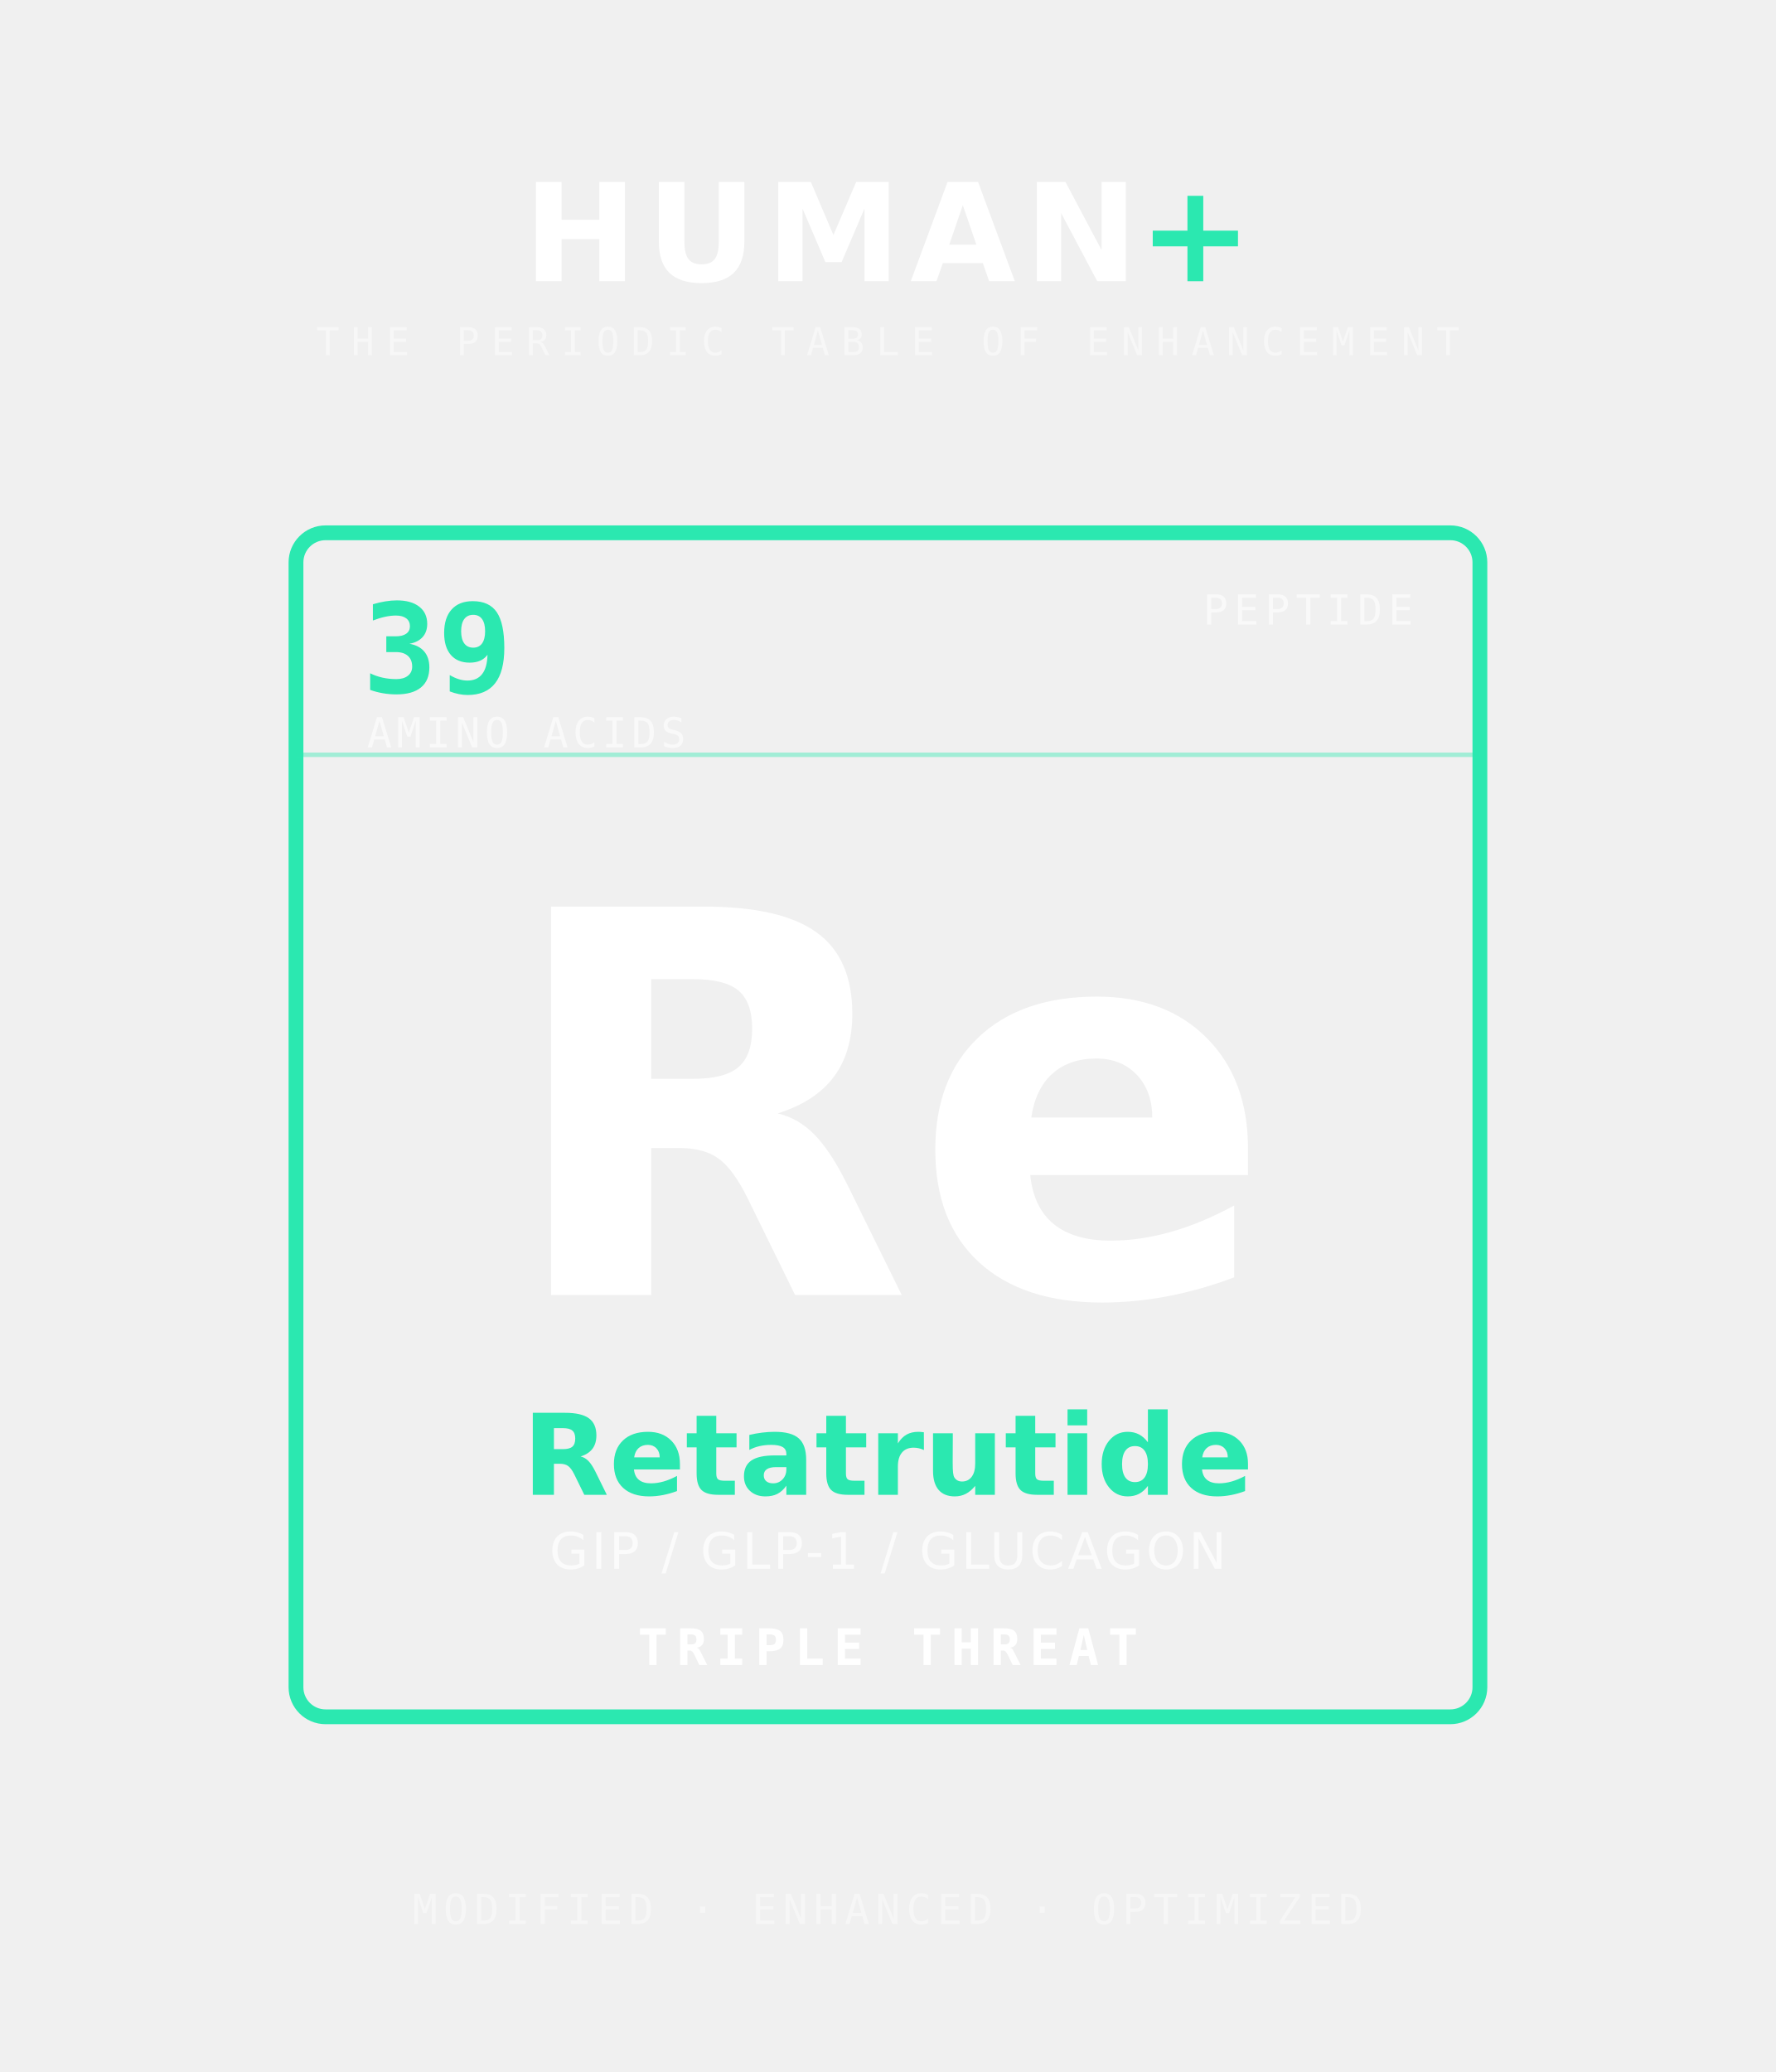
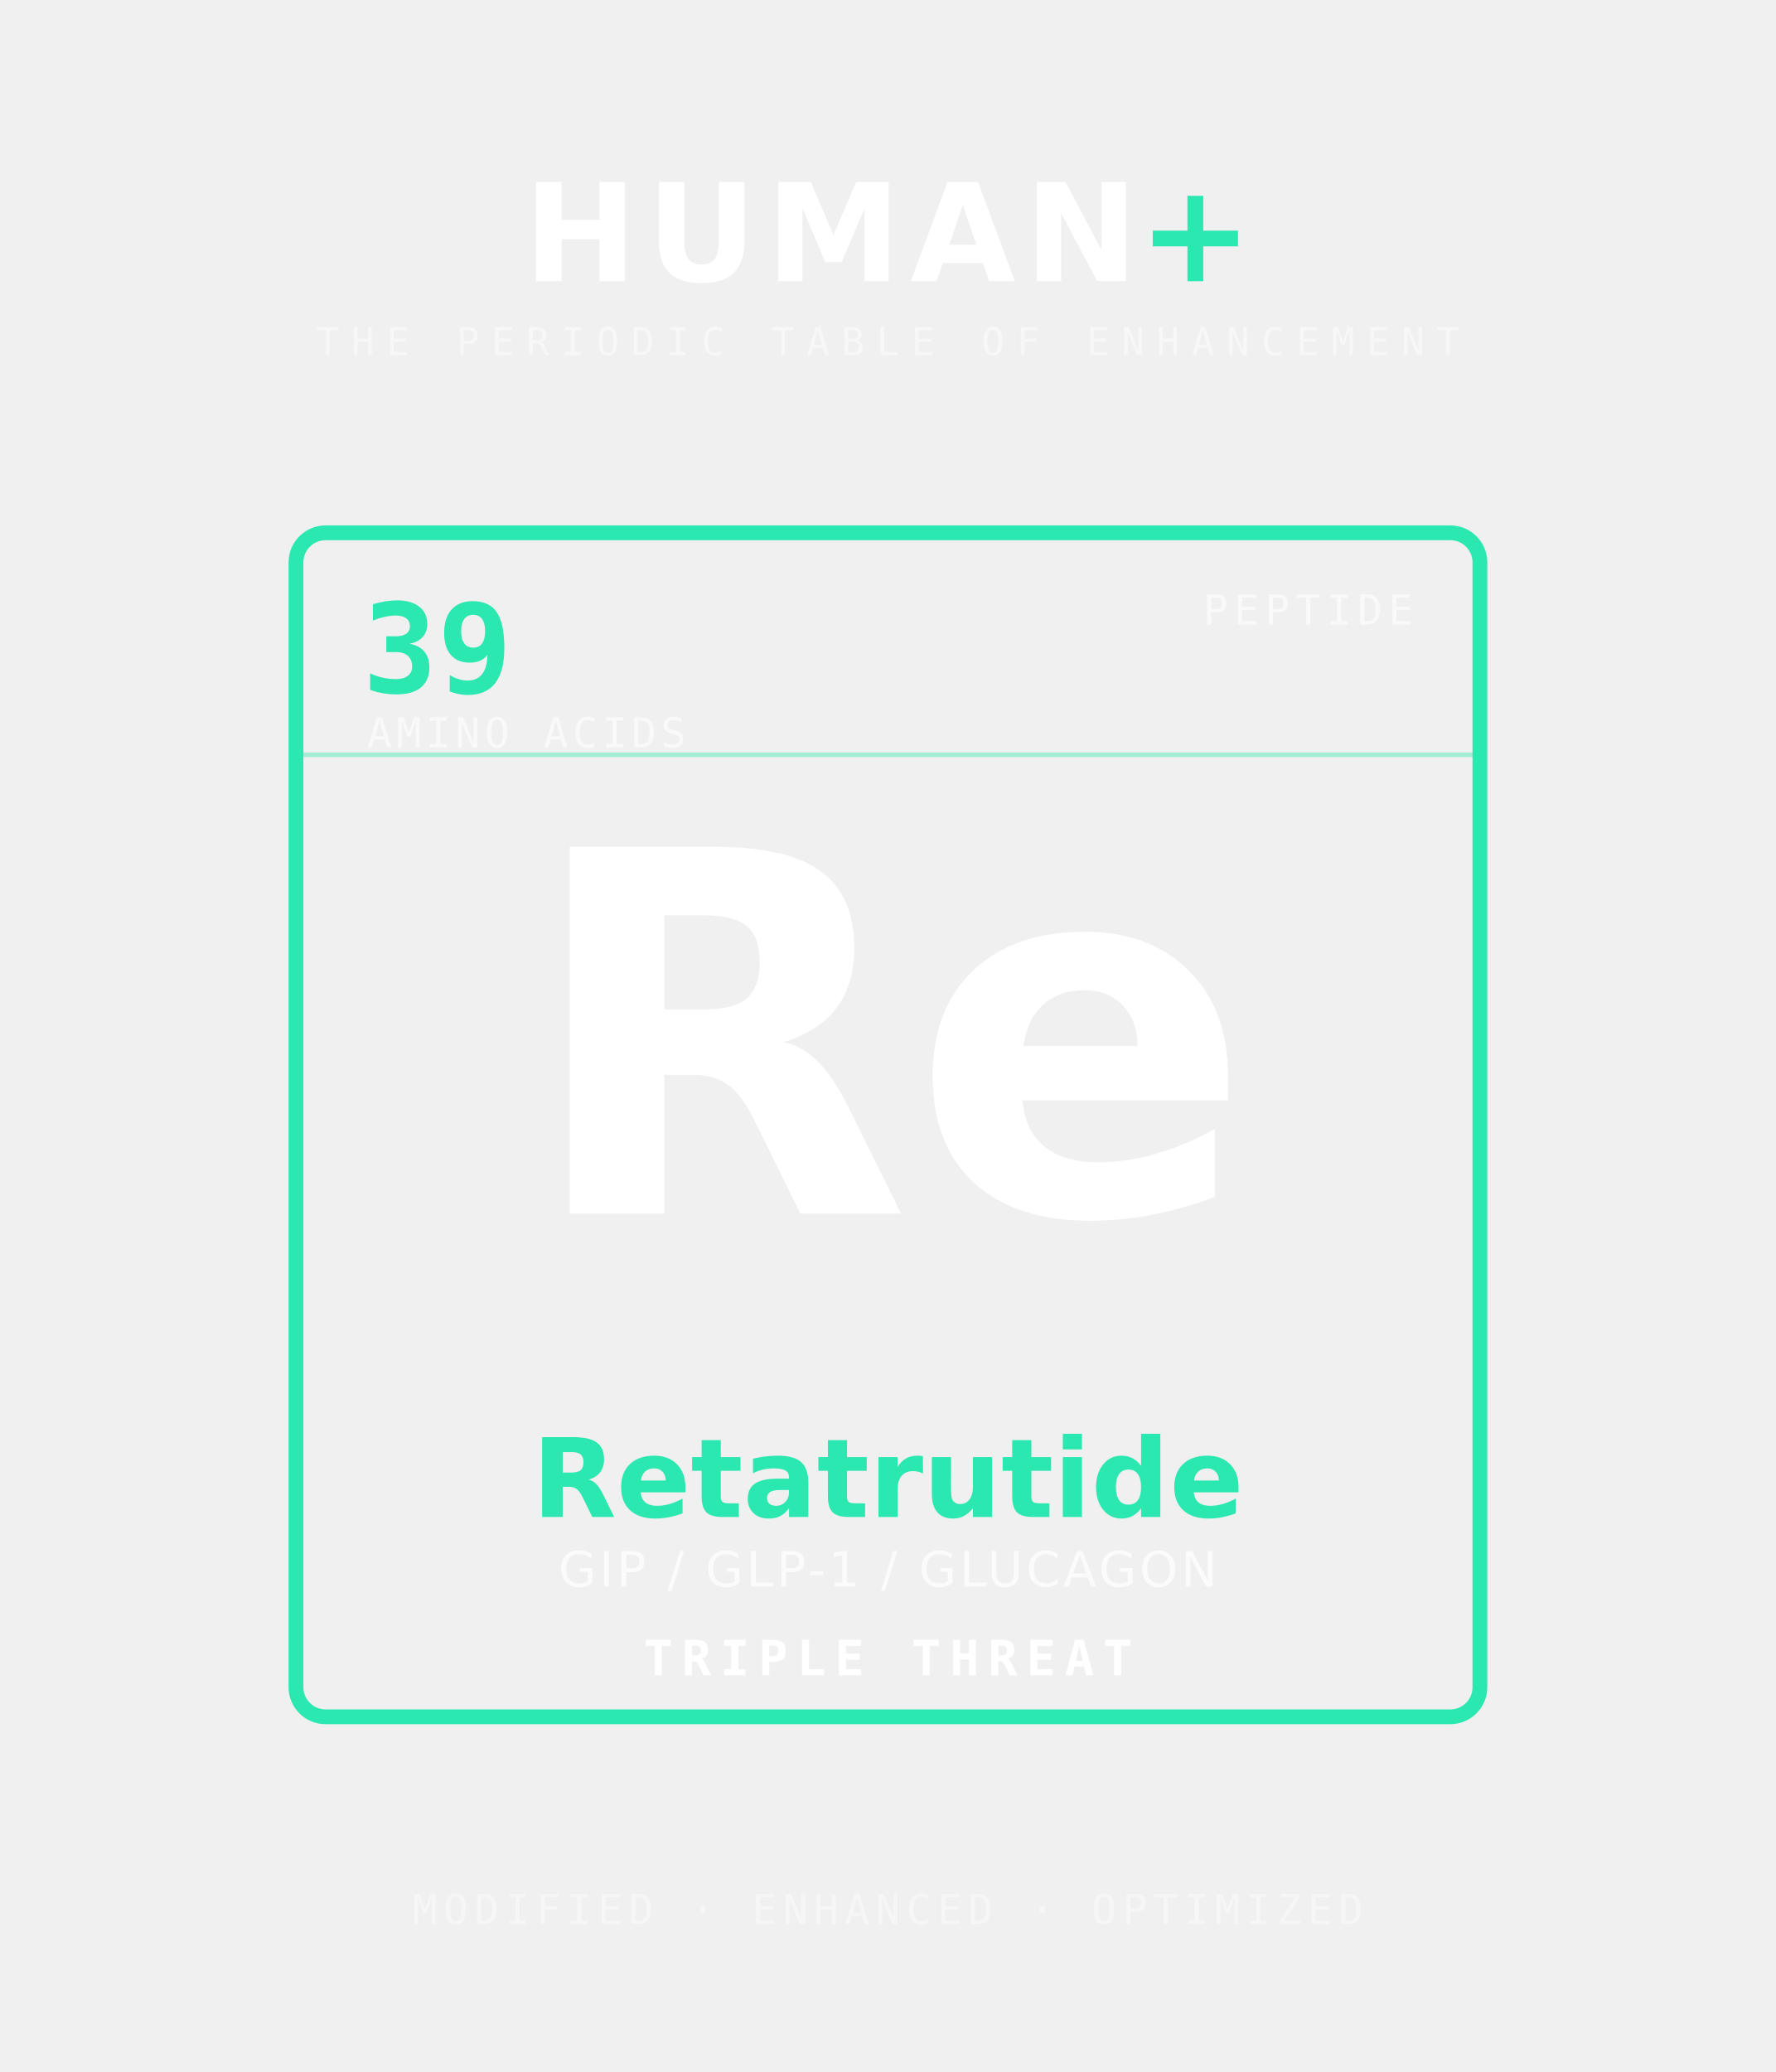
<svg xmlns="http://www.w3.org/2000/svg" viewBox="0 0 1200 1400" width="1200" height="1400">
  <text x="600" y="190" font-family="DejaVu Sans, Liberation Sans, Arial, sans-serif" font-size="92" font-weight="800" text-anchor="middle" letter-spacing="6" fill="#FFFFFF">HUMAN<tspan fill="#2BE8B0">+</tspan>
  </text>
  <text x="600" y="240" font-family="DejaVu Sans Mono, Liberation Mono, monospace" font-size="26" text-anchor="middle" letter-spacing="8" fill="#FFFFFF" fill-opacity="0.45">THE PERIODIC TABLE OF ENHANCEMENT</text>
  <rect x="200" y="360" width="800" height="800" rx="20" fill="none" stroke="#2BE8B0" stroke-width="10" />
  <line x1="200" y1="510" x2="1000" y2="510" stroke="#2BE8B0" stroke-width="3" stroke-opacity="0.4" />
  <text x="245" y="468" font-family="DejaVu Sans Mono, Liberation Mono, monospace" font-size="84" font-weight="700" fill="#2BE8B0">39</text>
  <text x="248" y="505" font-family="DejaVu Sans Mono, Liberation Mono, monospace" font-size="28" letter-spacing="3" fill="#FFFFFF" fill-opacity="0.6">AMINO ACIDS</text>
  <text x="955" y="422" font-family="DejaVu Sans Mono, Liberation Mono, monospace" font-size="28" letter-spacing="4" text-anchor="end" fill="#FFFFFF" fill-opacity="0.6">PEPTIDE</text>
-   <text x="600.0" y="875" font-family="DejaVu Sans, Liberation Sans, Arial, sans-serif" font-size="360" font-weight="800" text-anchor="middle" fill="#FFFFFF">Re</text>
-   <text x="600.0" y="1010" font-family="DejaVu Sans, Liberation Sans, Arial, sans-serif" font-size="76" font-weight="800" text-anchor="middle" fill="#2BE8B0">Retatrutide</text>
-   <text x="600.0" y="1060" font-family="DejaVu Sans, Liberation Sans, Arial, sans-serif" font-size="34" letter-spacing="2" text-anchor="middle" fill="#FFFFFF" fill-opacity="0.7">GIP / GLP-1 / GLUCAGON</text>
-   <text x="600.0" y="1125" font-family="DejaVu Sans Mono, Liberation Mono, monospace" font-size="34" font-weight="700" letter-spacing="6" text-anchor="middle" fill="#FFFFFF">TRIPLE THREAT</text>
+   <text x="600.0" y="820" font-family="DejaVu Sans, Liberation Sans, Arial, sans-serif" font-size="340" font-weight="800" text-anchor="middle" fill="#FFFFFF">Re</text>
+   <text x="600.0" y="1025" font-family="DejaVu Sans, Liberation Sans, Arial, sans-serif" font-size="74" font-weight="800" text-anchor="middle" fill="#2BE8B0">Retatrutide</text>
+   <text x="600.0" y="1072" font-family="DejaVu Sans, Liberation Sans, Arial, sans-serif" font-size="33" letter-spacing="2" text-anchor="middle" fill="#FFFFFF" fill-opacity="0.7">GIP / GLP-1 / GLUCAGON</text>
+   <text x="600.0" y="1132" font-family="DejaVu Sans Mono, Liberation Mono, monospace" font-size="33" font-weight="700" letter-spacing="6" text-anchor="middle" fill="#FFFFFF">TRIPLE THREAT</text>
  <text x="600" y="1300" font-family="DejaVu Sans Mono, Liberation Mono, monospace" font-size="28" letter-spacing="4" text-anchor="middle" fill="#FFFFFF" fill-opacity="0.4">MODIFIED · ENHANCED · OPTIMIZED</text>
</svg>
